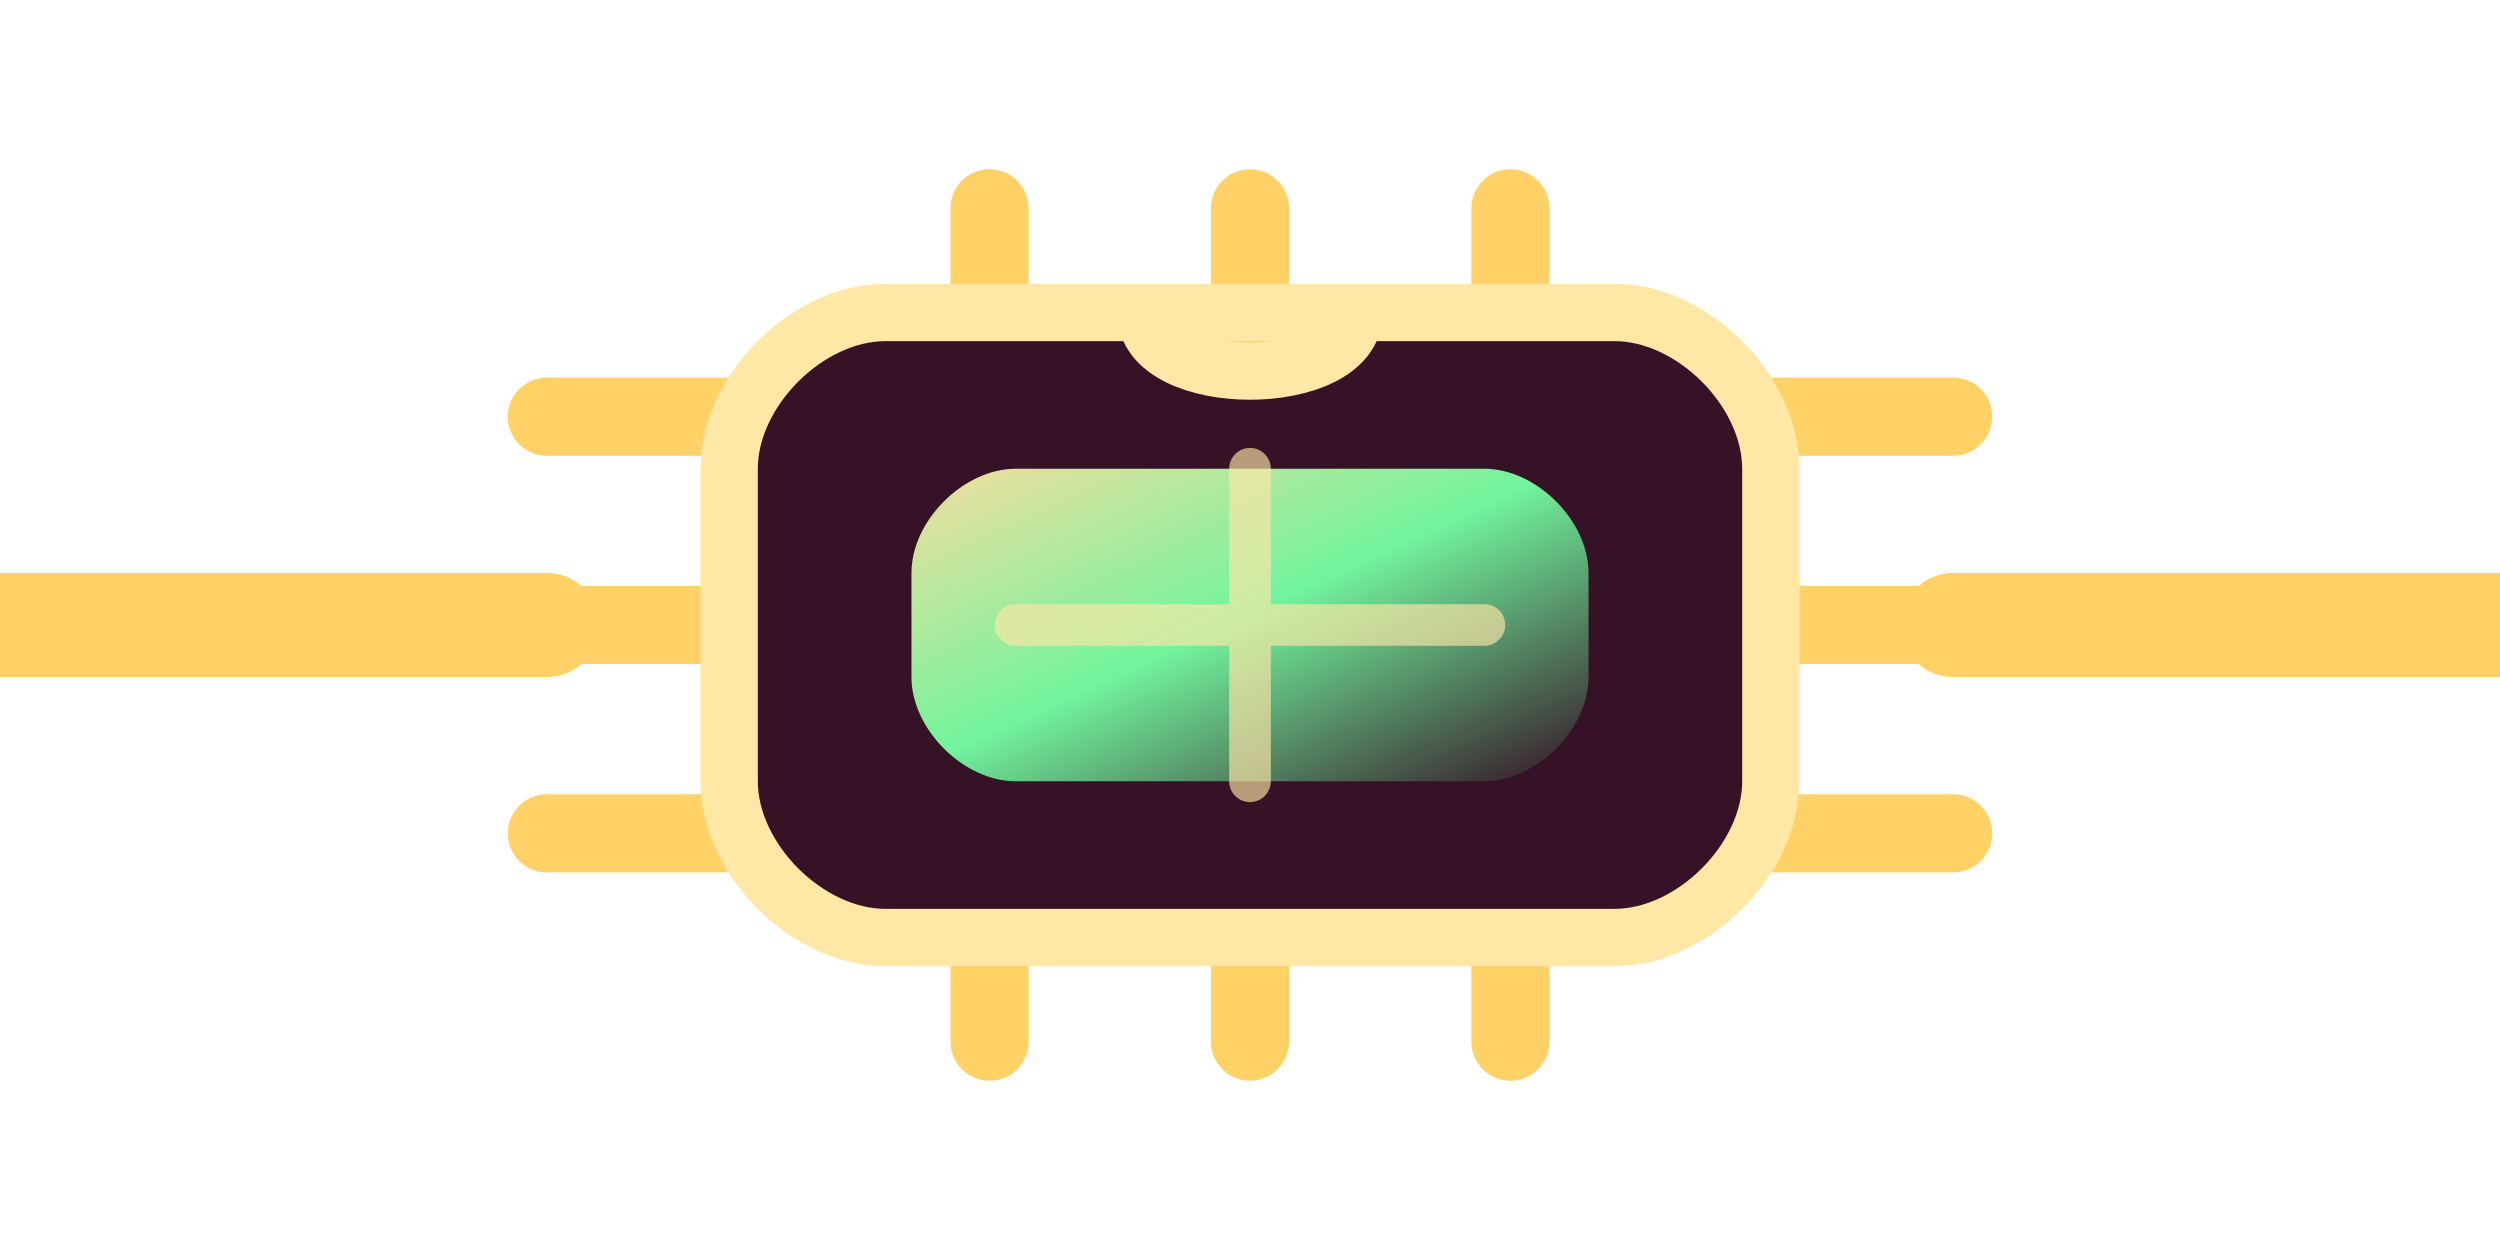
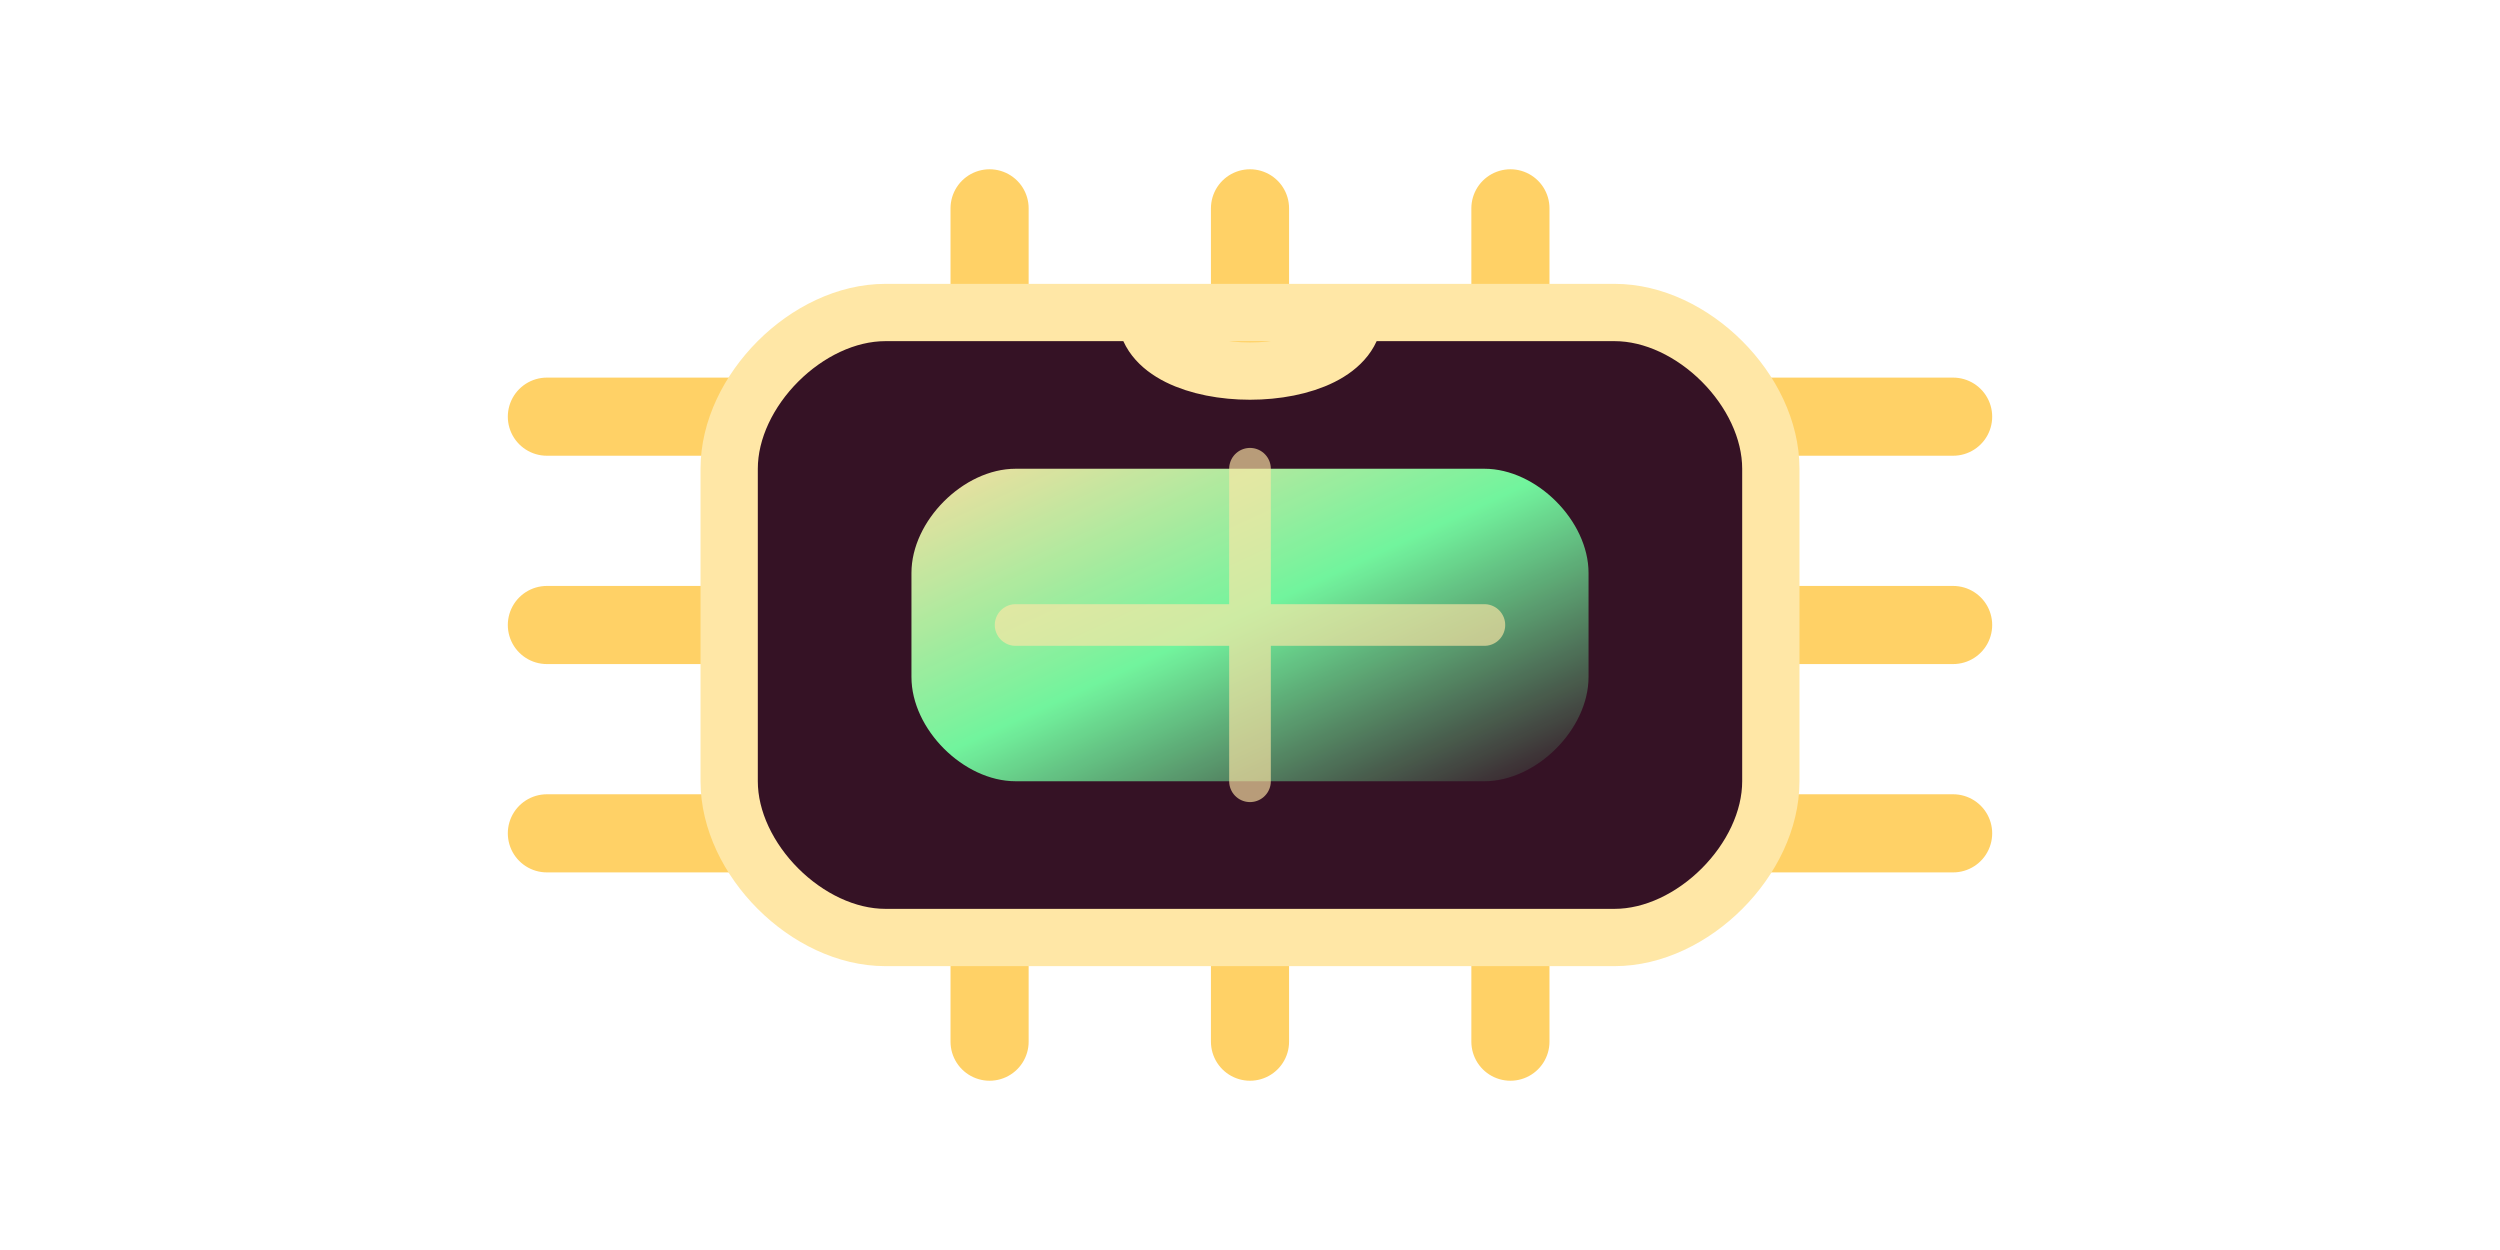
- <svg xmlns="http://www.w3.org/2000/svg" viewBox="0 0 96 48" role="img" aria-label="Integrated chip" data-component-shape="chip" data-terminal-left="0 24" data-terminal-right="96 24">
+ <svg xmlns="http://www.w3.org/2000/svg" viewBox="0 0 96 48" role="img" aria-label="Integrated chip" data-component-shape="chip" data-terminal-left="21 24" data-terminal-right="75 24">
  <defs>
    <linearGradient id="spr-brick-basic-green-sunset-normal-body" x1="0" y1="0" x2="1" y2="1">
      <stop offset="0" stop-color="#ffe7a6" />
      <stop offset="0.48" stop-color="#75ffa3" />
      <stop offset="1" stop-color="#351225" />
    </linearGradient>
    <radialGradient id="spr-brick-basic-green-sunset-normal-glow" cx="50%" cy="50%" r="60%">
      <stop offset="0" stop-color="#ffe7a6" stop-opacity="0.55" />
      <stop offset="1" stop-color="#75ffa3" stop-opacity="0" />
    </radialGradient>
  </defs>
-   <path d="M0 24H21M75 24H96" fill="none" stroke="#ffd166" stroke-width="4" stroke-linecap="round" />
  <path d="M21 16H31 M21 24H31 M21 32H31 M65 16H75 M65 24H75 M65 32H75 M38 8V13 M48 8V13 M58 8V13 M38 35V40 M48 35V40 M58 35V40" fill="none" stroke="#ffd166" stroke-width="3" stroke-linecap="round" />
  <path d="M34 12H62C65 12 68 15 68 18V30C68 33 65 36 62 36H34C31 36 28 33 28 30V18C28 15 31 12 34 12ZM44 12C44 15 52 15 52 12" fill="#351225" stroke="#ffe7a6" stroke-width="2.2" stroke-linejoin="round" />
  <path d="M39 18H57C59 18 61 20 61 22V26C61 28 59 30 57 30H39C37 30 35 28 35 26V22C35 20 37 18 39 18Z" fill="url(#spr-brick-basic-green-sunset-normal-body)" opacity="0.95" />
  <path d="M39 24H57M48 18V30" fill="none" stroke="#ffe7a6" stroke-width="1.6" stroke-linecap="round" opacity="0.65" />
</svg>
